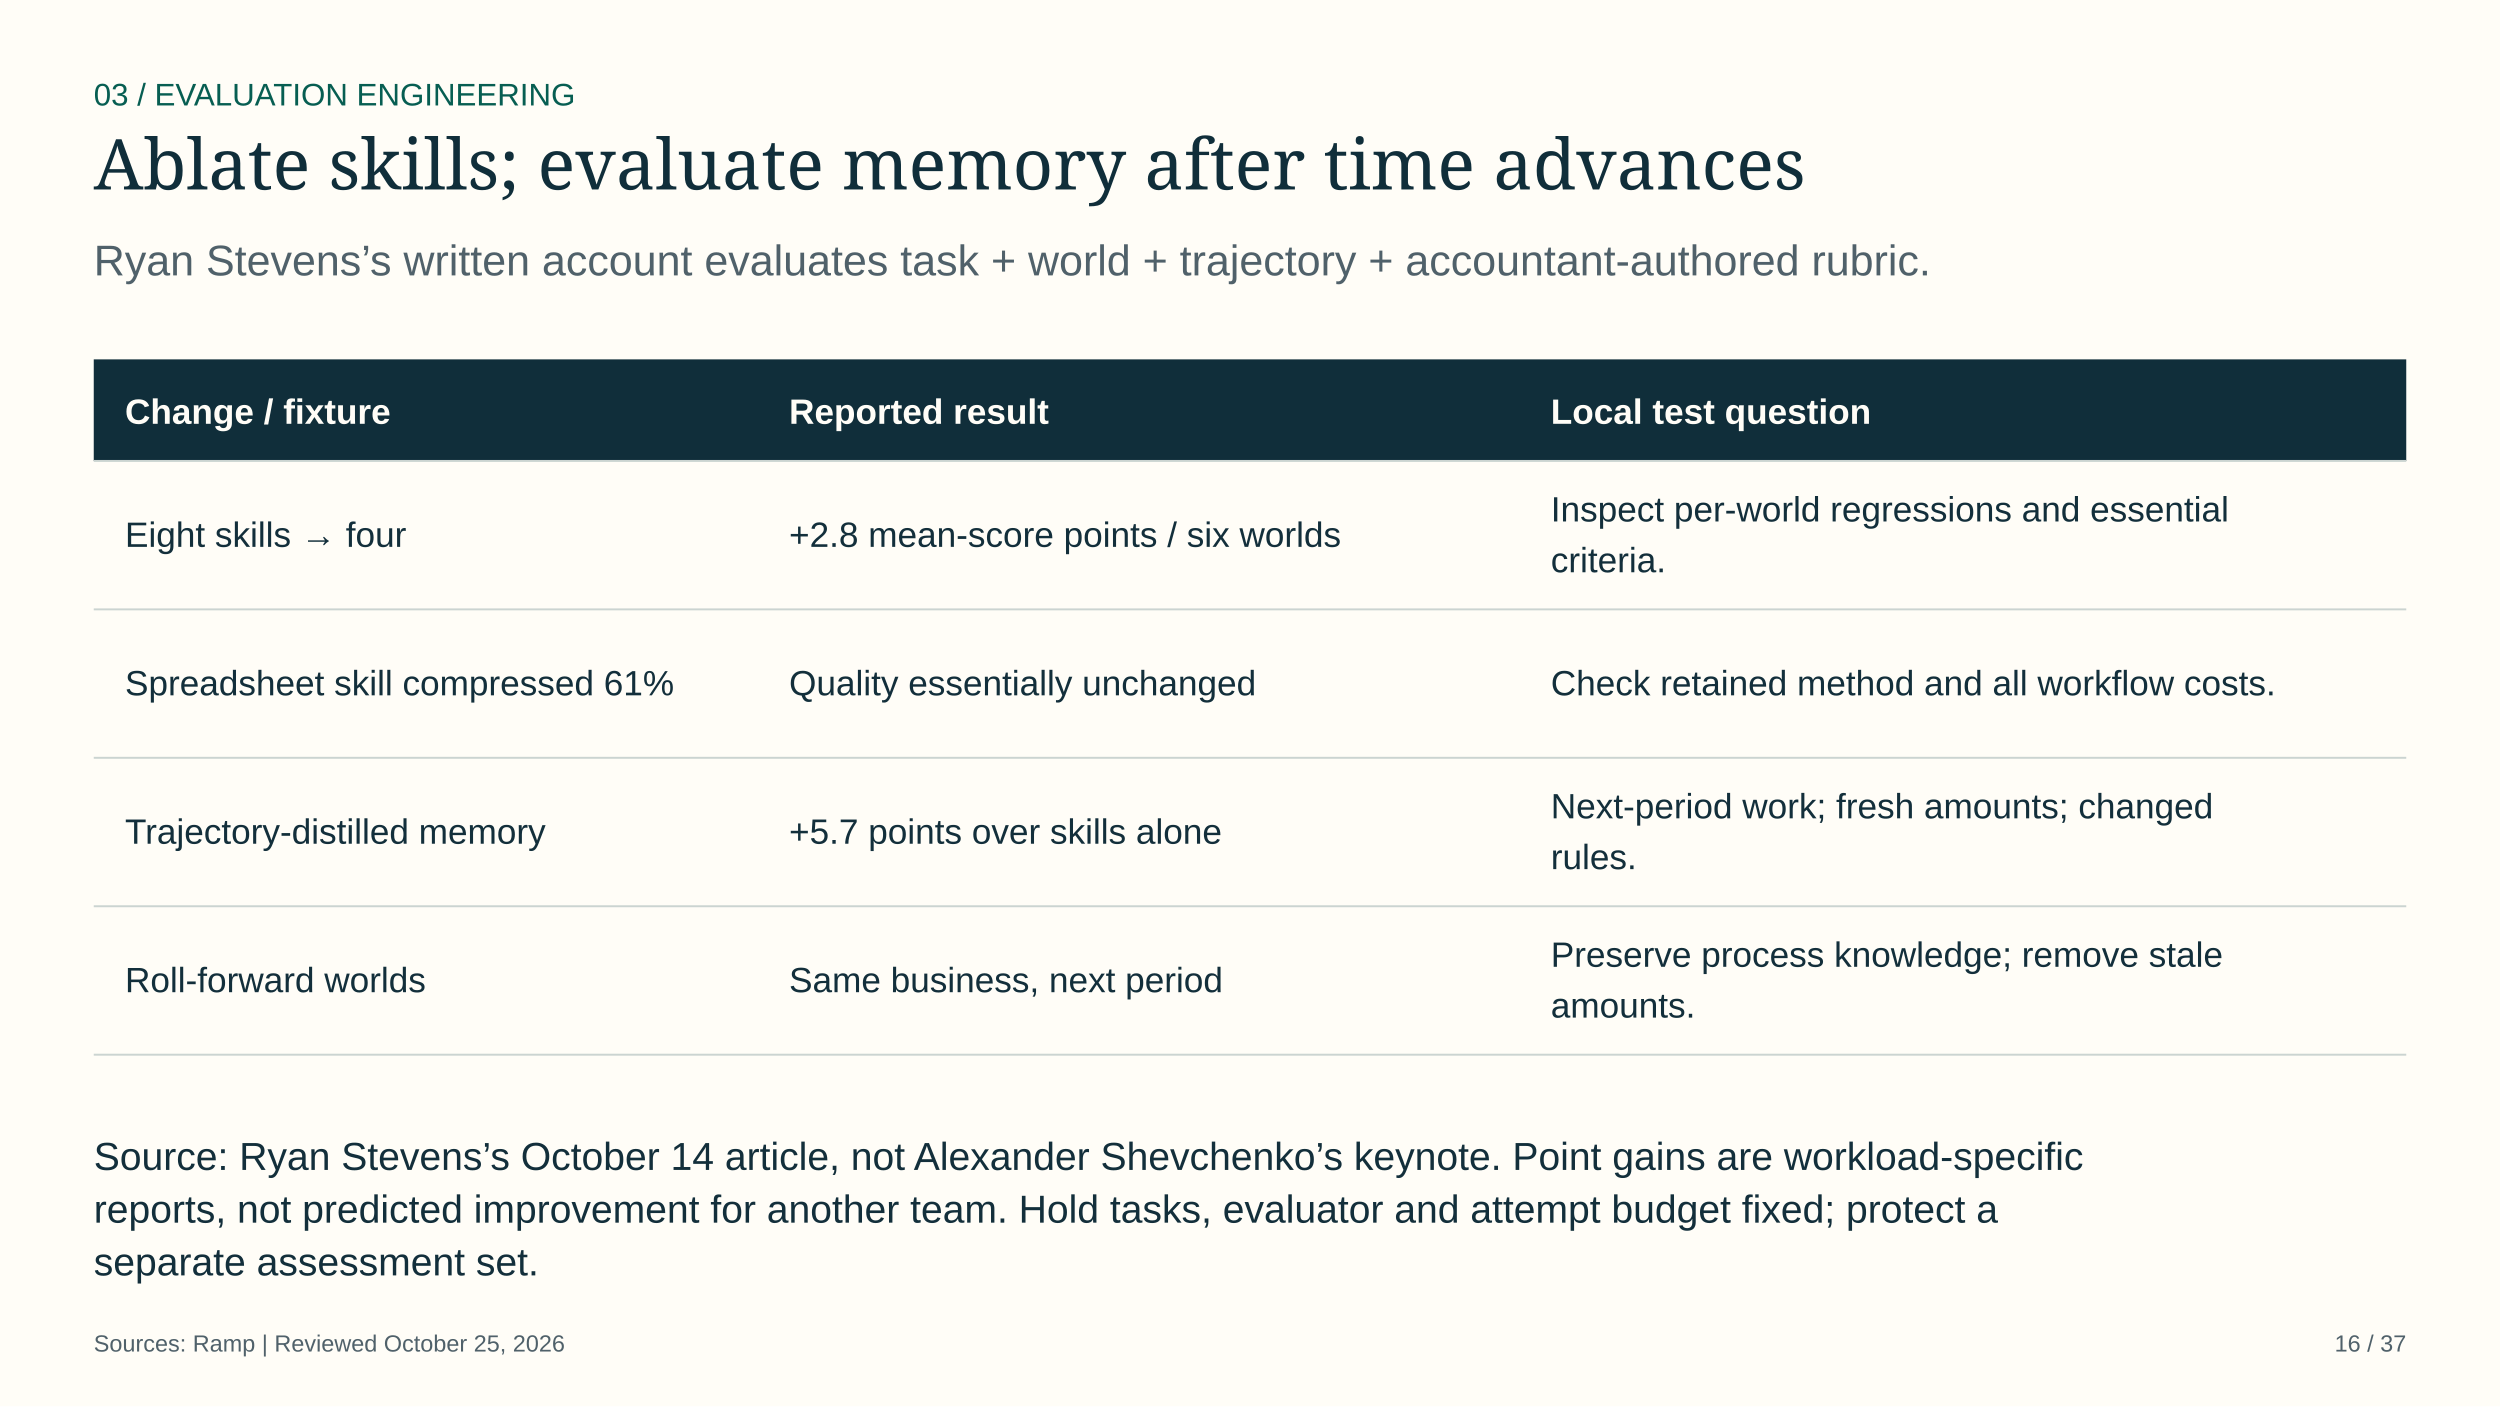
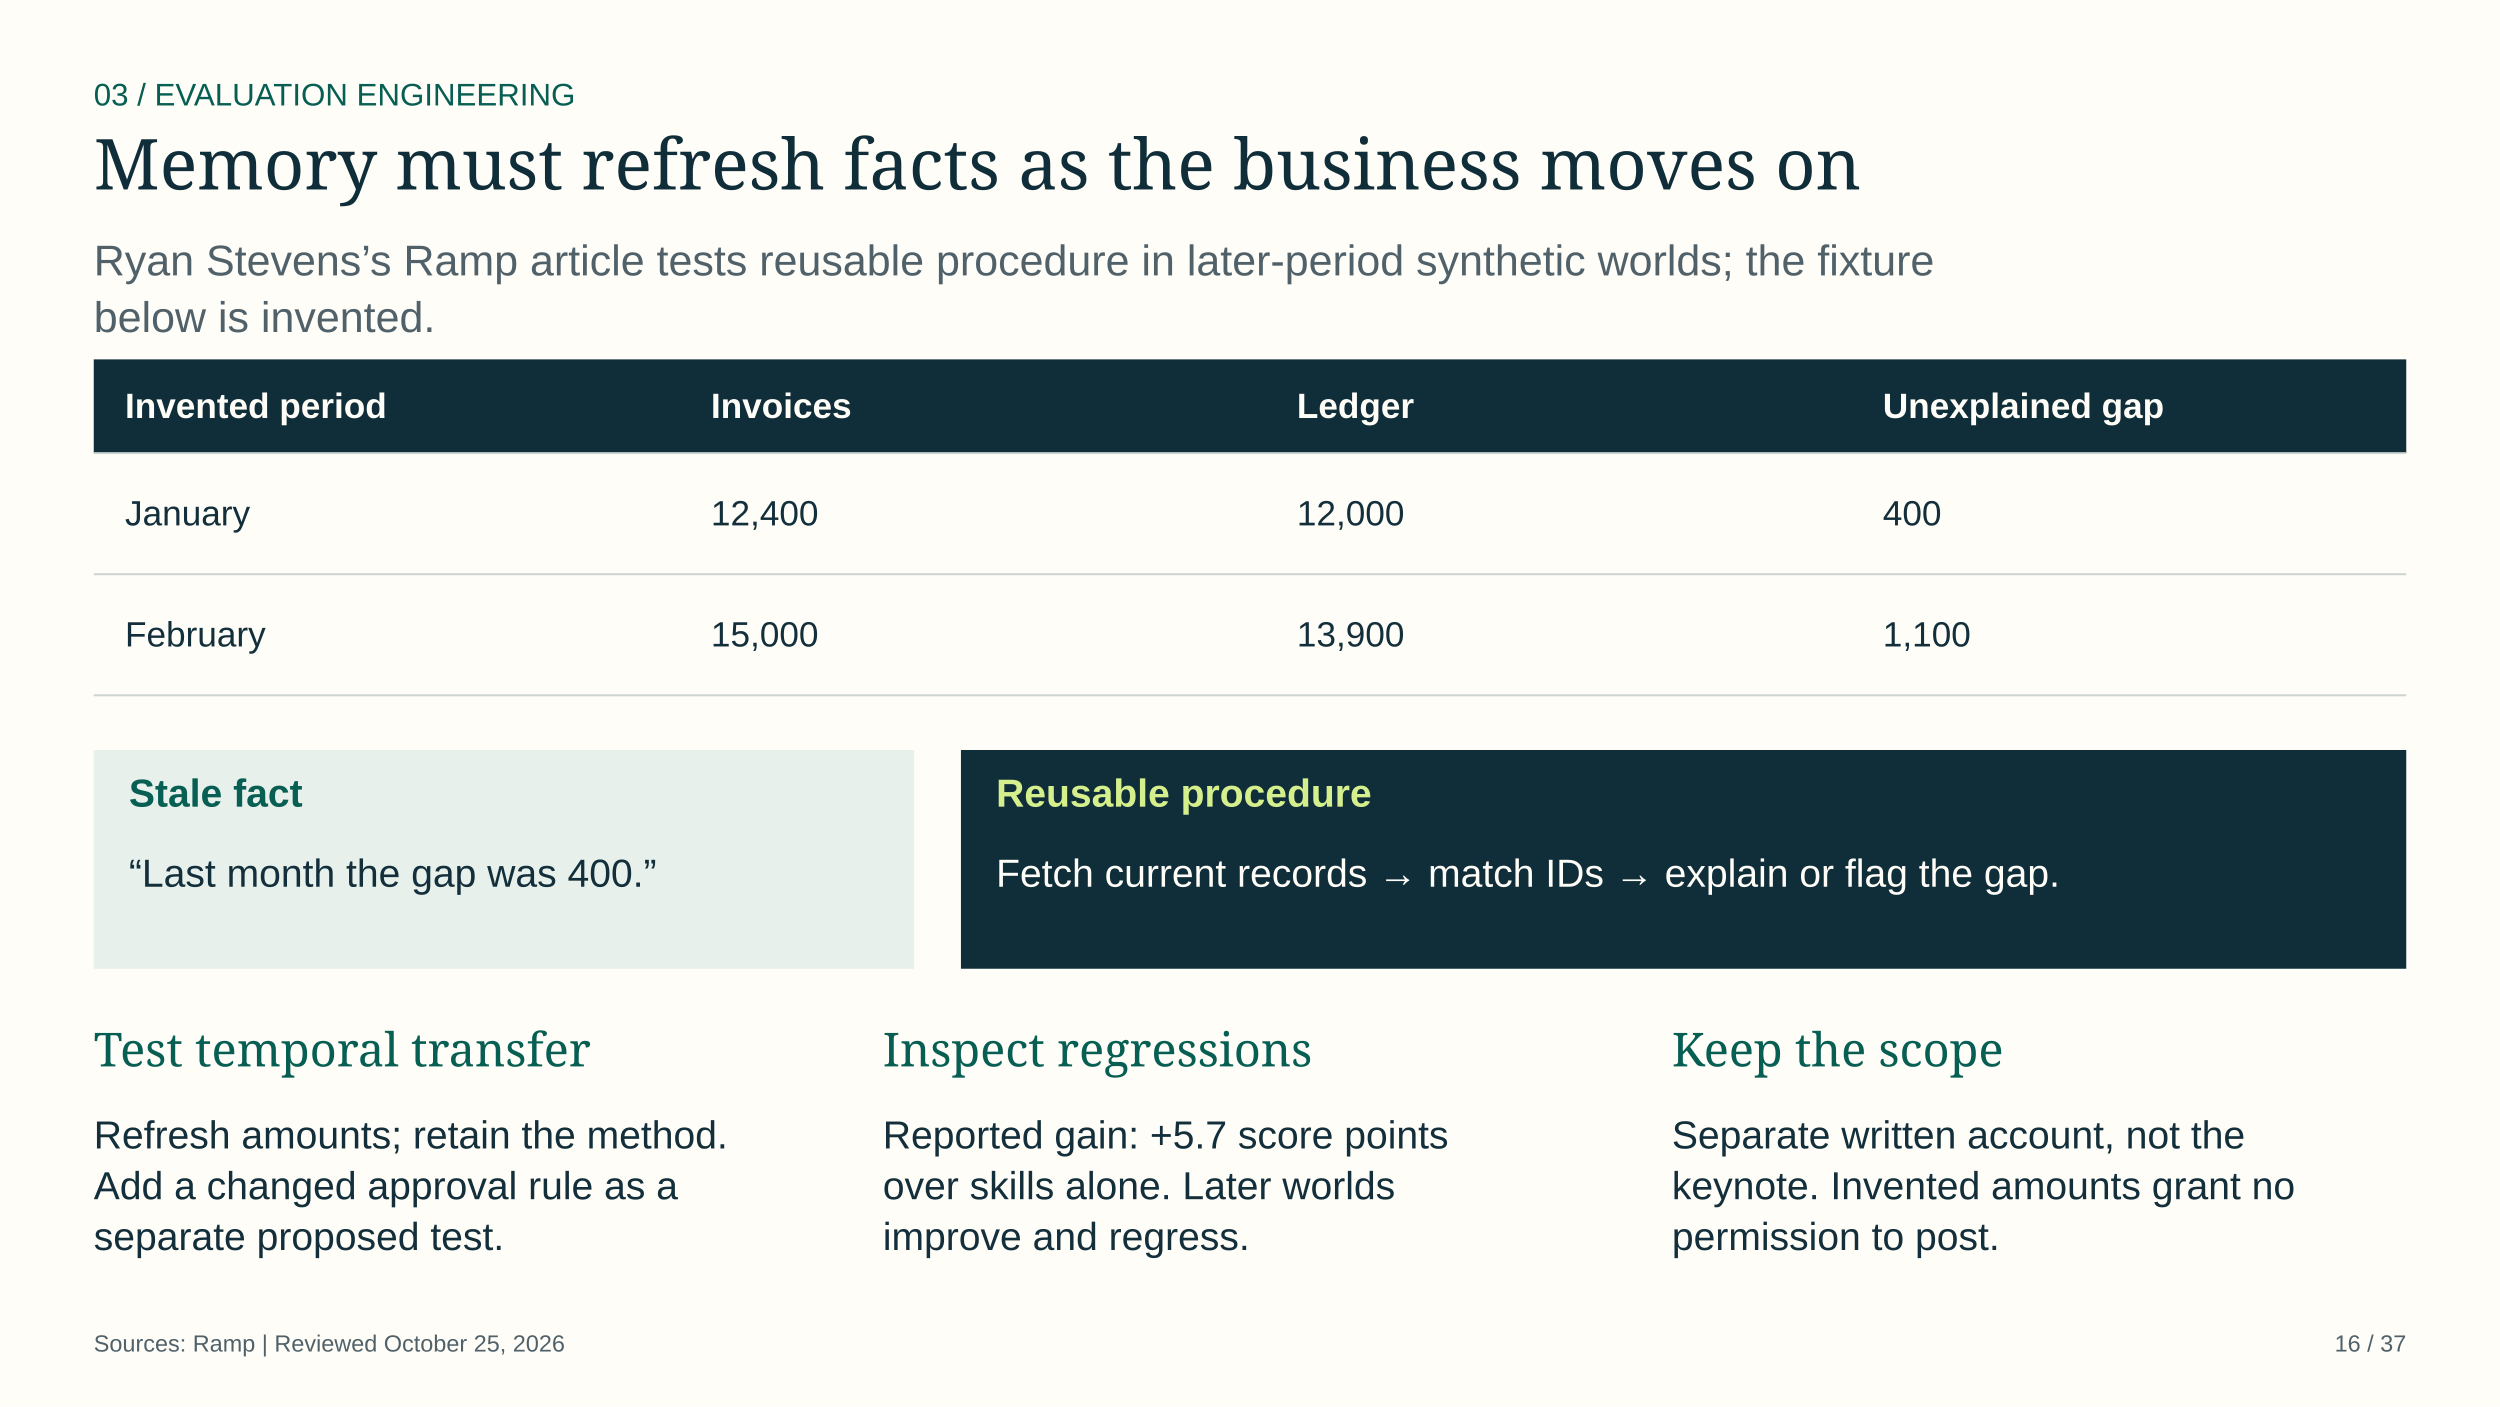
<svg xmlns="http://www.w3.org/2000/svg" viewBox="0 0 1280 720" font-family="Arial" font-size="20" data-pptx-page-role="content">
  <rect id="background" data-pptx-role="background" x="0" y="0" width="1280" height="720" fill="#FFFDF7" />
  <g id="title" data-pptx-bounds="48 38 1184 140">
    <text x="48" y="54" font-size="16" fill="#075E52">03 / EVALUATION ENGINEERING</text>
-     <text x="48" y="97" font-size="36" font-family="Cambria" fill="#102E3A">Ablate skills; evaluate memory after time advances</text>
-     <text x="48" y="141" font-size="22" fill="#50616A">Ryan Stevens’s written account evaluates task + world + trajectory + accountant-authored rubric.</text>
+     <text x="48" y="97" font-size="36" fill="#102E3A" font-family="Cambria">Memory must refresh facts as the business moves on</text>
+     <text x="48" y="141" font-size="22" fill="#50616A">Ryan Stevens’s Ramp article tests reusable procedure in later-period synthetic worlds; the fixture <tspan x="48" dy="29">below is invented.</tspan>
+     </text>
  </g>
-   <g id="paired-variants" data-pptx-bounds="48 184 1184 356" data-pptx-replace-with="table" data-pptx-fallback-sha256="ea5510eba366c54cc4c9ab5a402d3f17844393ca6448b0a7f559247ec15216f5">
-     <rect x="48" y="184" width="1184" height="52" fill="#102E3A" />
-     <text x="64" y="217" font-size="18" fill="#FFFDF7" font-weight="bold">Change / fixture</text>
-     <text x="404" y="217" font-size="18" fill="#FFFDF7" font-weight="bold">Reported result</text>
-     <text x="794" y="217" font-size="18" fill="#FFFDF7" font-weight="bold">Local test question</text>
-     <line x1="48" y1="236" x2="1232" y2="236" stroke="#CBD4D1" />
-     <text x="64" y="280.0" font-size="18" fill="#132F3B">Eight skills → four</text>
-     <text x="404" y="280.0" font-size="18" fill="#132F3B">+2.8 mean-score points / six worlds</text>
-     <text x="794" y="267.0" font-size="18" fill="#132F3B">Inspect per-world regressions and essential <tspan x="794" dy="26">criteria.</tspan>
+   <g id="paired-variants" data-pptx-bounds="48 184 1184 172" data-pptx-replace-with="table" data-pptx-fallback-sha256="45bb8eaabbd1b56d90774a562ee40b4b920b70a13158ed11087696928511edb3">
+     <rect x="48" y="184" width="1184" height="48" fill="#102E3A" />
+     <text x="64" y="214" font-size="18" fill="#FFFDF7" font-weight="bold">Invented period</text>
+     <text x="364" y="214" font-size="18" fill="#FFFDF7" font-weight="bold">Invoices</text>
+     <text x="664" y="214" font-size="18" fill="#FFFDF7" font-weight="bold">Ledger</text>
+     <text x="964" y="214" font-size="18" fill="#FFFDF7" font-weight="bold">Unexplained gap</text>
+     <line x1="48" y1="232" x2="1232" y2="232" stroke="#CBD4D1" />
+     <text x="64" y="269.0" font-size="18" fill="#132F3B">January</text>
+     <text x="364" y="269.0" font-size="18" fill="#132F3B">12,400</text>
+     <text x="664" y="269.0" font-size="18" fill="#132F3B">12,000</text>
+     <text x="964" y="269.0" font-size="18" fill="#132F3B">400</text>
+     <line x1="48" y1="294" x2="1232" y2="294" stroke="#CBD4D1" />
+     <text x="64" y="331.0" font-size="18" fill="#132F3B">February</text>
+     <text x="364" y="331.0" font-size="18" fill="#132F3B">15,000</text>
+     <text x="664" y="331.0" font-size="18" fill="#132F3B">13,900</text>
+     <text x="964" y="331.0" font-size="18" fill="#132F3B">1,100</text>
+     <line x1="48" y1="356" x2="1232" y2="356" stroke="#CBD4D1" />
+   </g>
+   <g id="stale-memory" data-pptx-bounds="48 384 420 112">
+     <rect x="48" y="384" width="420" height="112" fill="#E7F0EA" />
+     <text x="66" y="413" fill="#075E52" font-weight="bold">Stale fact</text>
+     <text x="66" y="454" fill="#132F3B">“Last month the gap was 400.”</text>
+   </g>
+   <g id="reusable-procedure" data-pptx-bounds="492 384 740 112">
+     <rect x="492" y="384" width="740" height="112" fill="#102E3A" />
+     <text x="510" y="413" fill="#D5EF8C" font-weight="bold">Reusable procedure</text>
+     <text x="510" y="454" fill="#FFFDF7">Fetch current records → match IDs → explain or flag the gap.</text>
+   </g>
+   <g id="lesson-0" data-pptx-bounds="48 521 376 136">
+     <text x="48" y="546" font-size="24" fill="#075E52" font-family="Cambria">Test temporal transfer</text>
+     <text x="48" y="588" fill="#132F3B">Refresh amounts; retain the method. <tspan x="48" dy="26">Add a changed approval rule as a</tspan>
+       <tspan x="48" dy="26">separate proposed test.</tspan>
    </text>
-     <line x1="48" y1="312" x2="1232" y2="312" stroke="#CBD4D1" />
-     <text x="64" y="356.0" font-size="18" fill="#132F3B">Spreadsheet skill compressed 61%</text>
-     <text x="404" y="356.0" font-size="18" fill="#132F3B">Quality essentially unchanged</text>
-     <text x="794" y="356.0" font-size="18" fill="#132F3B">Check retained method and all workflow costs.</text>
-     <line x1="48" y1="388" x2="1232" y2="388" stroke="#CBD4D1" />
-     <text x="64" y="432.0" font-size="18" fill="#132F3B">Trajectory-distilled memory</text>
-     <text x="404" y="432.0" font-size="18" fill="#132F3B">+5.7 points over skills alone</text>
-     <text x="794" y="419.0" font-size="18" fill="#132F3B">Next-period work; fresh amounts; changed <tspan x="794" dy="26">rules.</tspan>
+   </g>
+   <g id="lesson-1" data-pptx-bounds="452 521 376 136">
+     <text x="452" y="546" font-size="24" fill="#075E52" font-family="Cambria">Inspect regressions</text>
+     <text x="452" y="588" fill="#132F3B">Reported gain: +5.7 score points <tspan x="452" dy="26">over skills alone. Later worlds</tspan>
+       <tspan x="452" dy="26">improve and regress.</tspan>
    </text>
-     <line x1="48" y1="464" x2="1232" y2="464" stroke="#CBD4D1" />
-     <text x="64" y="508.0" font-size="18" fill="#132F3B">Roll-forward worlds</text>
-     <text x="404" y="508.0" font-size="18" fill="#132F3B">Same business, next period</text>
-     <text x="794" y="495.0" font-size="18" fill="#132F3B">Preserve process knowledge; remove stale <tspan x="794" dy="26">amounts.</tspan>
-     </text>
-     <line x1="48" y1="540" x2="1232" y2="540" stroke="#CBD4D1" />
  </g>
-   <g id="comparison-boundary" data-pptx-bounds="48 573 1184 93">
-     <text x="48" y="599" fill="#132F3B">Source: Ryan Stevens’s October 14 article, not Alexander Shevchenko’s keynote. Point gains are workload-specific <tspan x="48" dy="27">reports, not predicted improvement for another team. Hold tasks, evaluator and attempt budget fixed; protect a </tspan>
-       <tspan x="48" dy="27">separate assessment set.</tspan>
+   <g id="lesson-2" data-pptx-bounds="856 521 376 136">
+     <text x="856" y="546" font-size="24" fill="#075E52" font-family="Cambria">Keep the scope</text>
+     <text x="856" y="588" fill="#132F3B">Separate written account, not the <tspan x="856" dy="26">keynote. Invented amounts grant no</tspan>
+       <tspan x="856" dy="26">permission to post.</tspan>
    </text>
  </g>
  <g id="footer" data-pptx-bounds="48 674 1184 26" fill="#50616A" font-size="12">
    <text x="48" y="692">Sources: Ramp | Reviewed October 25, 2026</text>
    <text x="1232" y="692" text-anchor="end">16 / 37</text>
  </g>
</svg>
